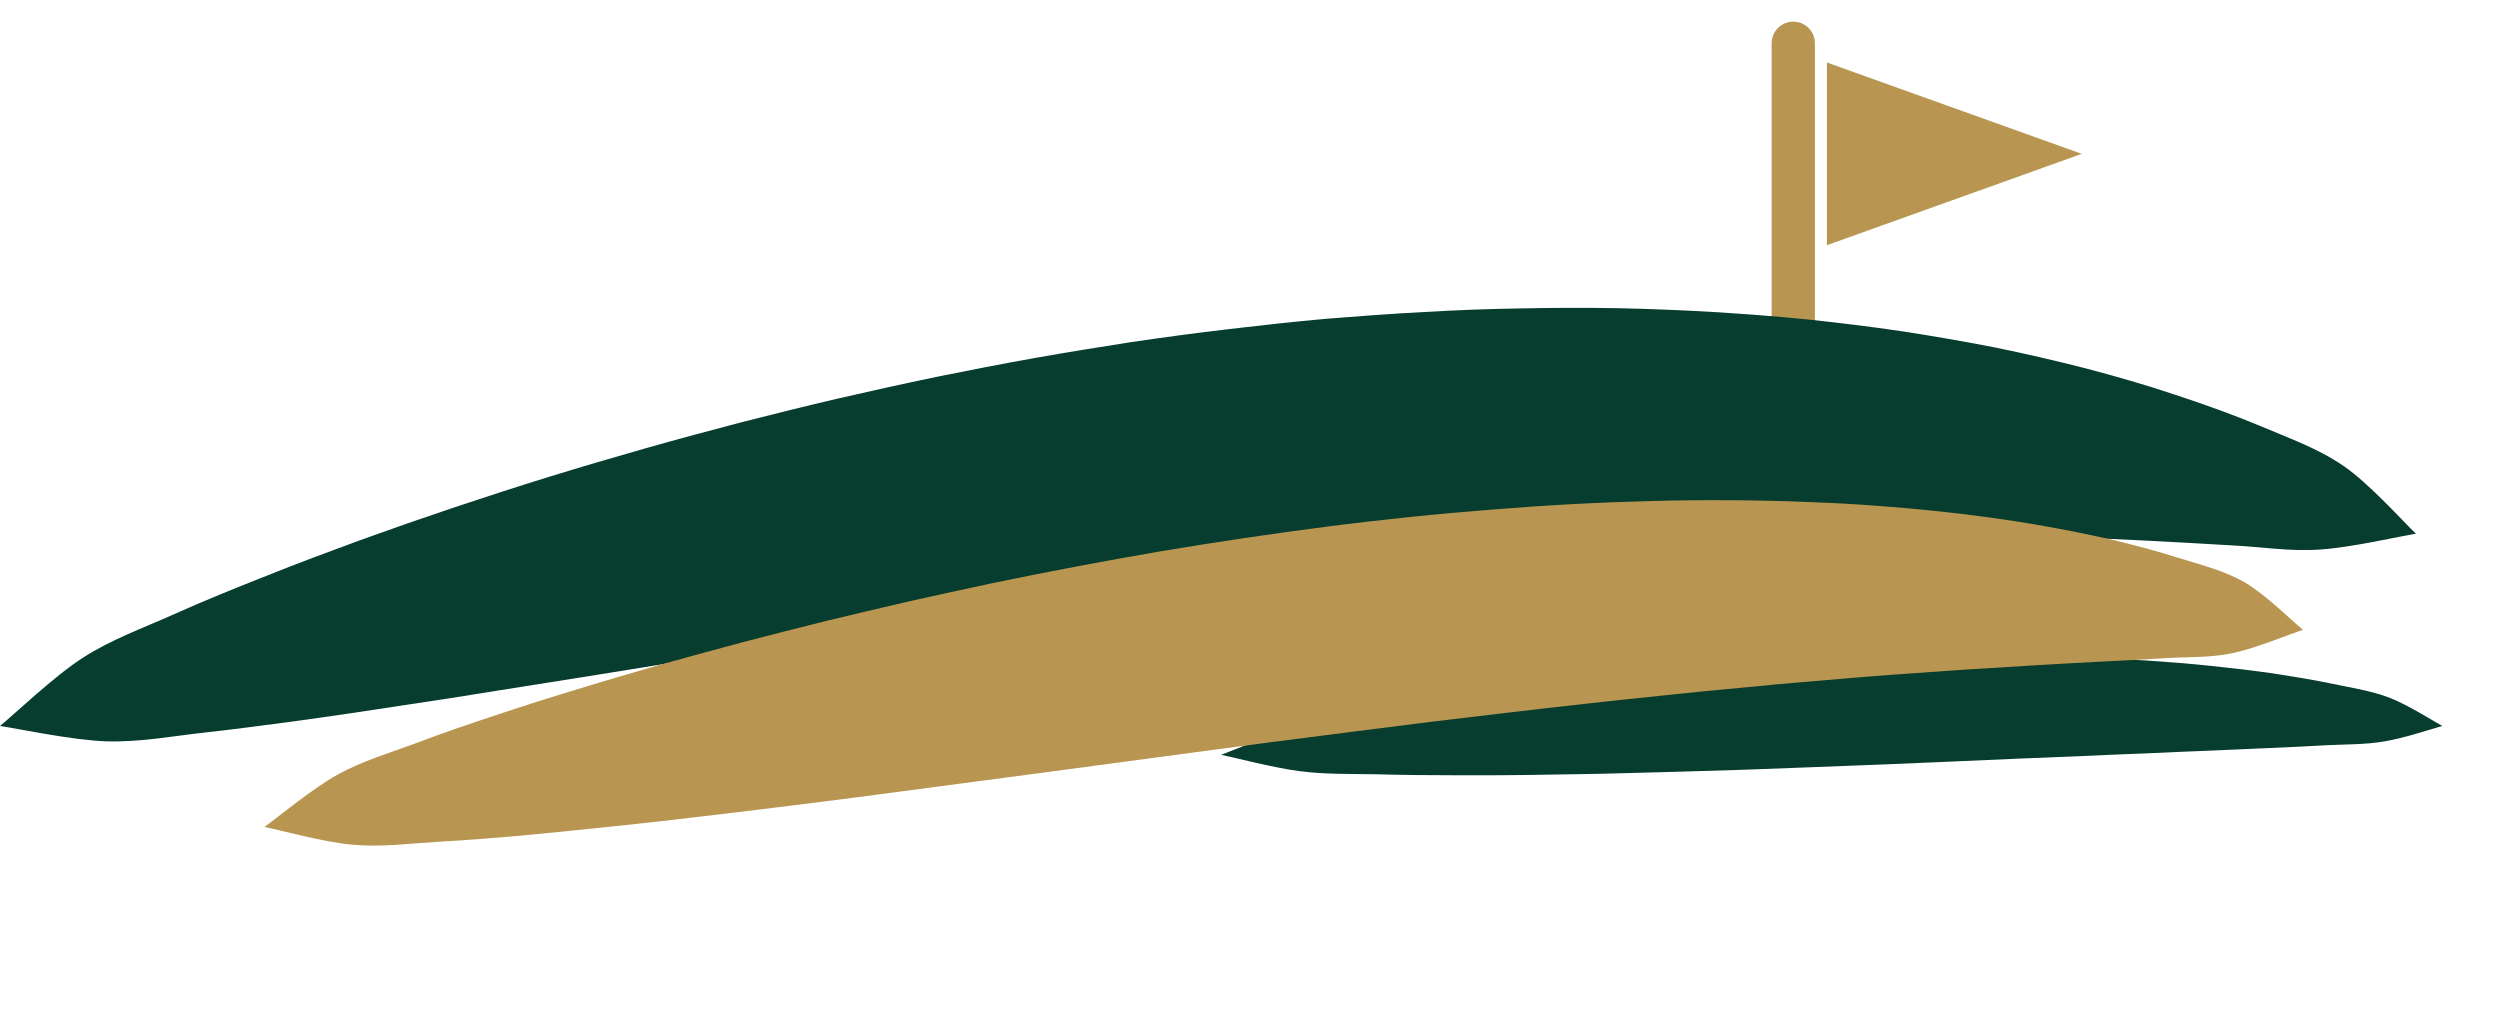
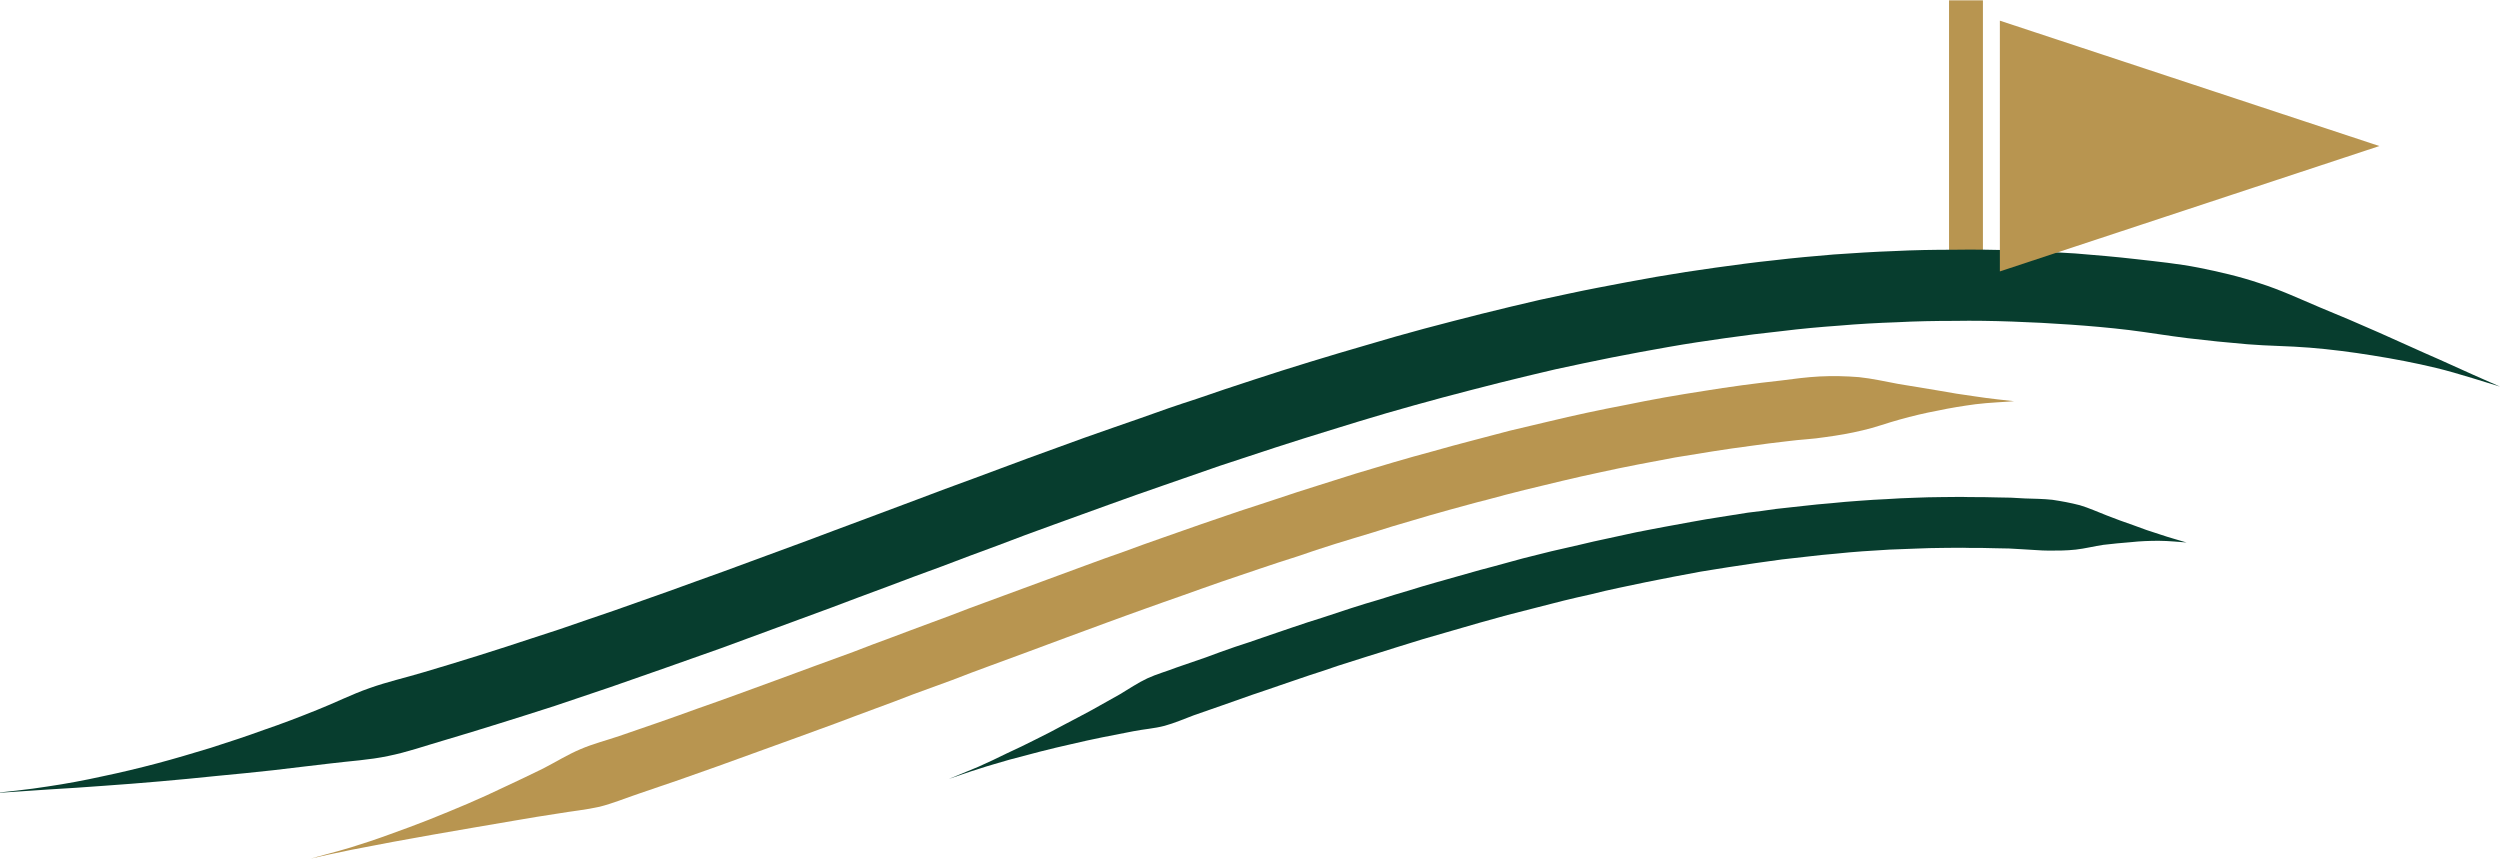
- <svg xmlns="http://www.w3.org/2000/svg" viewBox="0 0 1040 420" role="img" aria-labelledby="title">
-   <g>
-     <path d="M746 18v172" stroke="#B89550" stroke-width="18" stroke-linecap="round" />
-     <path d="M0.0 302.0 C7.4 303.1 29.9 307.9 44.2 308.4 C58.4 308.8 71.8 306.2 85.5 304.7 C99.2 303.2 112.9 301.3 126.5 299.5 C140.1 297.6 153.6 295.6 167.1 293.5 C180.7 291.5 194.2 289.4 207.6 287.2 C221.1 285.1 234.5 282.9 247.9 280.8 C261.3 278.6 274.7 276.5 288.1 274.3 C301.4 272.2 314.7 270.1 328.0 268.0 C341.2 265.9 354.4 263.8 367.6 261.8 C380.8 259.8 394.0 257.8 407.1 255.9 C420.2 253.9 433.2 252.0 446.2 250.2 C459.2 248.4 472.2 246.6 485.1 245.0 C498.0 243.3 510.9 241.7 523.7 240.1 C536.5 238.6 549.2 237.1 561.9 235.8 C574.7 234.4 587.3 233.1 599.9 232.0 C612.5 230.8 625.0 229.7 637.5 228.7 C650.0 227.7 662.4 226.8 674.8 226.1 C687.2 225.3 699.5 224.7 711.8 224.1 C724.1 223.6 736.3 223.1 748.5 222.8 C760.7 222.5 772.8 222.3 784.9 222.3 C797.0 222.2 809.0 222.3 821.0 222.5 C833.1 222.6 845.0 222.9 857.0 223.3 C869.0 223.8 880.9 224.3 892.9 224.9 C904.9 225.5 916.8 226.2 928.8 226.9 C940.9 227.5 952.5 229.5 965.2 228.6 C977.9 227.8 998.4 223.1 1005.0 222.0 L1005.0 222.0 1005.0 222.0 C1000.0 217.3 985.8 201.3 975.0 193.9 C964.3 186.5 952.2 182.3 940.5 177.3 C928.7 172.4 916.7 168.1 904.5 164.1 C892.3 160.0 880.0 156.5 867.5 153.2 C855.0 150.0 842.4 147.1 829.7 144.5 C816.9 142.0 804.1 139.8 791.2 137.8 C778.3 135.9 765.2 134.3 752.1 132.9 C739.1 131.6 725.9 130.6 712.7 129.8 C699.5 129.0 686.2 128.5 672.8 128.2 C659.5 128.0 646.1 128.0 632.7 128.3 C619.3 128.5 605.9 129.0 592.4 129.8 C578.9 130.5 565.4 131.5 551.9 132.6 C538.4 133.8 524.9 135.3 511.3 136.9 C497.8 138.5 484.2 140.3 470.7 142.3 C457.2 144.4 443.6 146.6 430.1 149.0 C416.5 151.4 403.0 154.1 389.5 156.8 C376.0 159.6 362.5 162.6 349.0 165.7 C335.6 168.8 322.1 172.2 308.7 175.6 C295.3 179.1 281.9 182.7 268.5 186.5 C255.2 190.3 241.9 194.2 228.6 198.3 C215.3 202.4 202.1 206.7 188.9 211.1 C175.8 215.5 162.6 220.1 149.6 224.8 C136.6 229.6 123.6 234.4 110.7 239.6 C97.8 244.7 84.9 249.9 72.2 255.6 C59.5 261.3 46.5 265.9 34.5 273.6 C22.5 281.3 5.8 297.3 0.0 302.0 Z" fill="#073D2E" />
-     <path d="M508.0 314.0 C513.4 315.1 529.8 319.4 540.6 320.8 C551.3 322.2 561.9 321.9 572.5 322.1 C583.0 322.4 593.5 322.5 604.0 322.5 C614.4 322.6 624.8 322.5 635.1 322.4 C645.4 322.2 655.7 322.1 665.8 321.9 C676.0 321.6 686.1 321.4 696.1 321.1 C706.1 320.8 716.0 320.5 725.9 320.2 C735.7 319.8 745.5 319.5 755.2 319.1 C764.8 318.7 774.4 318.4 783.9 318.0 C793.4 317.6 802.8 317.2 812.1 316.8 C821.4 316.4 830.5 316.0 839.6 315.6 C848.7 315.2 857.7 314.9 866.6 314.5 C875.5 314.1 884.3 313.7 892.9 313.4 C901.6 313.0 910.2 312.6 918.6 312.3 C927.1 311.9 935.4 311.6 943.7 311.2 C951.9 310.8 960.1 310.5 968.1 310.0 C976.2 309.6 984.0 309.8 992.0 308.4 C1000.0 307.1 1012.0 303.1 1016.0 302.0 L1016.0 302.0 1016.0 302.0 C1012.3 300.0 1001.5 293.1 993.9 290.2 C986.2 287.3 978.1 286.1 970.0 284.4 C961.9 282.7 953.7 281.4 945.3 280.1 C936.9 278.9 928.3 277.9 919.7 277.0 C911.1 276.1 902.3 275.4 893.4 274.8 C884.5 274.3 875.5 273.8 866.4 273.5 C857.3 273.2 848.1 273.0 838.9 273.0 C829.6 272.9 820.2 273.0 810.7 273.2 C801.3 273.3 791.7 273.6 782.1 274.0 C772.5 274.4 762.8 274.9 753.0 275.5 C743.2 276.1 733.4 276.8 723.5 277.6 C713.6 278.4 703.6 279.3 693.5 280.2 C683.5 281.2 673.4 282.3 663.2 283.4 C653.1 284.6 642.9 285.8 632.6 287.2 C622.4 288.5 612.1 289.9 601.7 291.5 C591.4 293.0 581.0 294.6 570.6 296.5 C560.1 298.3 549.6 299.6 539.2 302.5 C528.8 305.4 513.2 312.1 508.0 314.0 Z" fill="#073D2E" />
-     <path d="M110.0 344.0 C116.1 345.2 134.8 350.4 146.7 351.4 C158.7 352.5 170.2 350.9 181.9 350.2 C193.6 349.6 205.3 348.6 217.0 347.6 C228.7 346.5 240.3 345.3 252.0 344.1 C263.7 342.9 275.4 341.6 287.1 340.2 C298.7 338.9 310.4 337.4 322.1 336.0 C333.7 334.6 345.4 333.1 357.0 331.6 C368.6 330.1 380.2 328.5 391.8 327.0 C403.4 325.5 415.0 323.9 426.5 322.4 C438.0 320.9 449.5 319.3 460.9 317.8 C472.4 316.3 483.8 314.7 495.2 313.2 C506.5 311.7 517.8 310.2 529.1 308.7 C540.3 307.3 551.5 305.8 562.7 304.4 C573.8 303.0 584.9 301.6 595.9 300.2 C606.9 298.9 617.9 297.6 628.7 296.3 C639.6 295.0 650.4 293.8 661.1 292.6 C671.8 291.4 682.4 290.3 693.0 289.2 C703.5 288.1 714.0 287.0 724.4 286.1 C734.7 285.1 745.0 284.1 755.2 283.3 C765.4 282.4 775.5 281.6 785.5 280.8 C795.5 280.1 805.4 279.4 815.2 278.7 C825.0 278.1 834.7 277.5 844.3 276.9 C853.9 276.3 863.4 275.8 872.9 275.3 C882.3 274.8 891.7 274.4 901.0 273.8 C910.3 273.2 919.3 273.7 928.8 271.7 C938.3 269.7 953.1 263.6 958.0 262.0 L958.0 262.0 958.0 262.0 C954.0 258.7 942.3 247.2 933.7 242.2 C925.1 237.3 915.6 235.0 906.3 232.1 C896.9 229.1 887.3 226.6 877.6 224.3 C867.8 222.1 857.9 220.1 847.8 218.4 C837.7 216.6 827.5 215.2 817.1 213.9 C806.8 212.7 796.3 211.6 785.7 210.8 C775.2 209.9 764.5 209.3 753.7 208.9 C742.9 208.4 732.0 208.2 721.0 208.1 C710.1 208.0 699.0 208.1 687.9 208.4 C676.8 208.7 665.6 209.1 654.4 209.7 C643.1 210.3 631.8 211.1 620.5 212.0 C609.1 212.9 597.7 213.9 586.3 215.1 C574.8 216.3 563.3 217.6 551.8 219.1 C540.3 220.6 528.8 222.2 517.2 223.9 C505.6 225.6 494.0 227.5 482.5 229.4 C470.9 231.4 459.2 233.5 447.6 235.7 C436.0 237.9 424.4 240.2 412.8 242.6 C401.2 245.1 389.6 247.6 378.0 250.2 C366.4 252.9 354.9 255.6 343.3 258.4 C331.8 261.3 320.2 264.2 308.8 267.2 C297.3 270.3 285.8 273.4 274.4 276.6 C263.0 279.9 251.6 283.2 240.3 286.7 C229.0 290.1 217.7 293.7 206.6 297.4 C195.4 301.1 184.2 304.9 173.2 309.1 C162.2 313.2 151.1 316.4 140.5 322.2 C130.0 328.0 115.1 340.4 110.0 344.0 Z" fill="#B89550" />
-     <path d="M760 26 L866 64 L760 102 Z" fill="#B89550" />
+ <svg xmlns="http://www.w3.org/2000/svg" viewBox="2.2 65.9 737.8 253.4" role="img" aria-labelledby="title">
+   <g transform="translate(0.000 0.000) scale(1)" fill="none">
+     <path d="M582.4 66.0v86" stroke="#B89550" stroke-width="10" stroke-linecap="butt" />
+     <path d="M0.0 300.0 C2.7 299.8 10.9 299.3 16.4 298.9 C21.9 298.6 27.4 298.2 32.9 297.8 C38.4 297.4 43.9 297.0 49.4 296.5 C55.0 296.0 60.5 295.5 66.1 294.9 C71.7 294.4 77.3 293.8 82.9 293.2 C88.5 292.5 94.1 291.9 99.8 291.2 C105.4 290.5 111.2 290.2 116.8 289.0 C122.3 287.9 127.7 286.0 133.2 284.4 C138.7 282.8 144.1 281.1 149.6 279.4 C155.0 277.7 160.5 276.0 166.0 274.2 C171.4 272.4 176.9 270.5 182.3 268.7 C187.8 266.8 193.2 264.9 198.6 263.0 C204.1 261.1 209.5 259.1 215.0 257.2 C220.4 255.2 225.9 253.2 231.3 251.2 C236.7 249.2 242.2 247.2 247.6 245.2 C253.1 243.1 258.5 241.1 263.9 239.1 C269.4 237.0 274.8 235.0 280.3 233.0 C285.7 230.9 291.2 228.9 296.6 226.9 C302.0 224.8 307.5 222.8 313.0 220.8 C318.4 218.8 323.9 216.9 329.3 214.9 C334.8 212.9 340.2 211.0 345.7 209.1 C351.2 207.2 356.6 205.3 362.1 203.4 C367.6 201.6 373.1 199.8 378.5 198.0 C384.0 196.2 389.5 194.5 395.0 192.8 C400.5 191.1 406.0 189.4 411.5 187.8 C417.0 186.2 422.5 184.7 428.0 183.2 C433.6 181.7 439.1 180.3 444.6 178.9 C450.1 177.5 455.7 176.2 461.2 174.9 C466.8 173.7 472.3 172.5 477.9 171.4 C483.4 170.3 489.0 169.3 494.6 168.3 C500.2 167.3 505.7 166.5 511.3 165.7 C516.9 164.9 522.5 164.2 528.2 163.6 C533.8 162.9 539.4 162.4 545.0 162.0 C550.7 161.5 556.3 161.2 562.0 161.0 C567.6 160.7 573.3 160.6 579.0 160.6 C584.6 160.5 590.3 160.6 596.0 160.8 C601.8 161.0 607.5 161.3 613.2 161.7 C618.9 162.1 624.7 162.6 630.5 163.3 C636.2 164.0 642.0 165.0 647.8 165.7 C653.6 166.4 659.5 167.0 665.5 167.5 C671.5 168.0 677.7 168.0 683.8 168.5 C690.0 169.0 696.2 169.8 702.4 170.8 C708.7 171.8 715.0 173.0 721.2 174.5 C727.5 176.0 736.9 179.1 740.0 180.0 L740.0 180.0 740.0 180.0 C737.0 178.7 728.0 174.7 722.1 172.0 C716.1 169.4 710.3 166.7 704.4 164.1 C698.5 161.5 692.7 159.0 686.8 156.6 C680.9 154.1 675.1 151.4 669.1 149.5 C663.2 147.5 657.1 146.1 651.1 144.9 C645.0 143.7 638.9 143.1 632.8 142.4 C626.8 141.7 620.8 141.2 614.7 140.7 C608.7 140.3 602.7 140.0 596.7 139.8 C590.8 139.6 584.8 139.5 578.9 139.6 C572.9 139.6 567.0 139.7 561.1 140.0 C555.2 140.2 549.3 140.6 543.4 141.0 C537.5 141.5 531.7 142.0 525.9 142.7 C520.0 143.3 514.2 144.1 508.4 144.9 C502.6 145.7 496.8 146.6 491.0 147.6 C485.3 148.6 479.5 149.7 473.8 150.8 C468.0 151.9 462.3 153.2 456.6 154.4 C450.9 155.7 445.2 157.1 439.5 158.5 C433.9 159.9 428.2 161.4 422.5 162.9 C416.9 164.4 411.3 166.0 405.6 167.7 C400.0 169.3 394.4 171.0 388.8 172.7 C383.2 174.4 377.6 176.2 372.1 178.0 C366.5 179.8 360.9 181.7 355.4 183.6 C349.8 185.4 344.3 187.3 338.8 189.3 C333.2 191.2 327.7 193.2 322.2 195.1 C316.7 197.1 311.2 199.1 305.7 201.1 C300.2 203.1 294.8 205.2 289.3 207.2 C283.8 209.2 278.4 211.2 272.9 213.3 C267.5 215.3 262.0 217.4 256.6 219.4 C251.1 221.4 245.7 223.5 240.3 225.5 C234.9 227.5 229.4 229.5 224.0 231.5 C218.6 233.5 213.2 235.5 207.8 237.4 C202.4 239.4 197.0 241.3 191.6 243.2 C186.3 245.1 180.9 247.0 175.5 248.8 C170.1 250.7 164.8 252.5 159.4 254.2 C154.0 256.0 148.7 257.7 143.3 259.4 C137.9 261.1 132.6 262.7 127.2 264.3 C121.9 265.9 116.5 267.1 111.2 269.0 C106.0 270.8 100.9 273.4 95.8 275.4 C90.6 277.5 85.4 279.5 80.1 281.3 C74.9 283.2 69.7 284.9 64.4 286.6 C59.1 288.2 53.8 289.8 48.5 291.2 C43.2 292.6 37.8 293.9 32.5 295.0 C27.1 296.2 21.7 297.2 16.3 298.0 C10.9 298.9 2.7 299.7 0.0 300.0 Z" fill="#073D2E" />
+     <path d="M282.2 295.8 C283.7 295.3 288.1 293.7 291.1 292.8 C294.1 291.8 297.1 291.0 300.1 290.1 C303.2 289.3 306.2 288.5 309.2 287.7 C312.3 286.9 315.3 286.2 318.4 285.5 C321.4 284.8 324.5 284.1 327.5 283.5 C330.6 282.9 333.6 282.3 336.7 281.7 C339.7 281.1 342.9 280.9 345.9 280.1 C348.8 279.3 351.6 278.1 354.5 277.0 C357.4 276.0 360.2 275.0 363.1 274.0 C365.9 273.0 368.8 272.0 371.6 271.0 C374.5 270.0 377.3 269.1 380.1 268.1 C382.9 267.1 385.8 266.2 388.6 265.2 C391.4 264.3 394.2 263.4 397.0 262.4 C399.9 261.5 402.7 260.6 405.5 259.7 C408.3 258.8 411.1 258.0 413.8 257.1 C416.6 256.2 419.4 255.4 422.2 254.5 C425.0 253.7 427.8 252.9 430.5 252.1 C433.3 251.3 436.1 250.5 438.8 249.7 C441.6 248.9 444.3 248.2 447.1 247.4 C449.8 246.7 452.6 246.0 455.3 245.3 C458.1 244.6 460.8 243.9 463.5 243.2 C466.3 242.5 469.0 241.9 471.7 241.3 C474.4 240.6 477.1 240.0 479.9 239.4 C482.6 238.8 485.3 238.3 488.0 237.7 C490.7 237.2 493.4 236.6 496.1 236.1 C498.8 235.6 501.4 235.1 504.1 234.6 C506.8 234.2 509.5 233.7 512.2 233.3 C514.8 232.9 517.5 232.5 520.2 232.1 C522.8 231.7 525.5 231.4 528.1 231.0 C530.8 230.7 533.4 230.4 536.1 230.1 C538.7 229.8 541.4 229.5 544.0 229.3 C546.7 229.0 549.3 228.8 551.9 228.6 C554.6 228.4 557.2 228.3 559.8 228.1 C562.4 228.0 565.1 227.9 567.7 227.8 C570.3 227.7 572.9 227.6 575.5 227.6 C578.2 227.6 580.8 227.5 583.4 227.6 C586.0 227.6 588.6 227.6 591.2 227.7 C593.8 227.7 596.4 227.8 599.1 228.0 C601.7 228.1 604.3 228.4 606.9 228.4 C609.5 228.4 612.1 228.4 614.8 228.1 C617.5 227.8 620.2 227.1 622.9 226.7 C625.6 226.4 628.3 226.1 631.1 225.9 C633.8 225.6 636.6 225.5 639.3 225.5 C642.0 225.5 646.1 225.9 647.5 226.0 L647.5 226.0 647.5 226.0 C646.2 225.6 642.2 224.5 639.6 223.6 C637.0 222.8 634.4 221.9 631.8 220.9 C629.1 220.0 626.5 219.0 623.9 218.0 C621.3 217.0 618.7 215.8 616.0 215.0 C613.3 214.3 610.6 213.8 607.9 213.4 C605.2 213.1 602.5 213.1 599.8 213.0 C597.0 212.8 594.3 212.7 591.6 212.7 C588.9 212.6 586.2 212.6 583.5 212.6 C580.8 212.5 578.0 212.6 575.3 212.6 C572.6 212.6 569.9 212.7 567.2 212.8 C564.4 212.9 561.7 213.0 559.0 213.2 C556.3 213.3 553.6 213.5 550.8 213.7 C548.1 213.9 545.4 214.1 542.7 214.4 C539.9 214.6 537.2 214.9 534.5 215.2 C531.7 215.5 529.0 215.8 526.3 216.1 C523.5 216.5 520.8 216.9 518.0 217.2 C515.3 217.6 512.5 218.1 509.8 218.5 C507.0 218.9 504.3 219.4 501.5 219.9 C498.8 220.4 496.0 220.9 493.3 221.4 C490.5 221.9 487.7 222.5 485.0 223.0 C482.2 223.6 479.4 224.2 476.7 224.8 C473.9 225.4 471.1 226.0 468.3 226.7 C465.5 227.3 462.8 228.0 460.0 228.6 C457.2 229.3 454.4 230.0 451.6 230.7 C448.8 231.5 446.0 232.2 443.2 233.0 C440.4 233.7 437.6 234.5 434.8 235.3 C432.0 236.1 429.2 236.9 426.3 237.7 C423.5 238.5 420.7 239.3 417.9 240.2 C415.1 241.0 412.2 241.9 409.4 242.8 C406.6 243.6 403.7 244.5 400.9 245.4 C398.1 246.3 395.2 247.3 392.4 248.2 C389.5 249.1 386.7 250.0 383.8 251.0 C381.0 252.0 378.1 252.9 375.3 253.9 C372.4 254.9 369.6 255.9 366.7 256.8 C363.8 257.8 361.0 258.8 358.1 259.9 C355.2 260.9 352.3 261.9 349.4 262.9 C346.6 264.0 343.6 264.8 340.8 266.1 C338.0 267.4 335.4 269.2 332.7 270.8 C330.0 272.3 327.2 273.9 324.5 275.4 C321.8 276.9 319.0 278.3 316.2 279.8 C313.5 281.3 310.7 282.7 307.9 284.1 C305.1 285.5 302.3 286.9 299.4 288.2 C296.6 289.6 293.8 290.9 290.9 292.2 C288.0 293.4 283.6 295.2 282.2 295.8 Z" fill="#073D2E" />
+     <path d="M93.9 319.3 C95.9 318.8 101.9 317.5 105.9 316.7 C109.9 315.9 113.9 315.2 117.9 314.4 C122.0 313.7 126.0 312.9 130.1 312.2 C134.1 311.5 138.2 310.8 142.2 310.1 C146.3 309.4 150.4 308.7 154.5 308.0 C158.6 307.3 162.7 306.6 166.8 306.0 C170.9 305.3 175.1 304.9 179.1 304.0 C183.1 303.0 186.9 301.4 190.8 300.1 C194.7 298.8 198.6 297.4 202.5 296.1 C206.4 294.7 210.2 293.4 214.1 292.0 C218.0 290.6 221.8 289.2 225.7 287.8 C229.6 286.4 233.4 285.0 237.3 283.6 C241.1 282.2 244.9 280.8 248.8 279.4 C252.6 278.0 256.4 276.5 260.3 275.1 C264.1 273.7 267.9 272.3 271.7 270.8 C275.5 269.4 279.4 268.0 283.2 266.6 C287.0 265.1 290.8 263.7 294.6 262.3 C298.4 260.9 302.2 259.5 306.0 258.1 C309.7 256.7 313.5 255.3 317.3 253.9 C321.1 252.5 324.9 251.1 328.7 249.7 C332.4 248.3 336.2 247.0 340.0 245.6 C343.7 244.3 347.5 242.9 351.3 241.6 C355.0 240.3 358.8 238.9 362.6 237.6 C366.3 236.3 370.1 235.1 373.8 233.8 C377.6 232.5 381.3 231.3 385.1 230.1 C388.8 228.8 392.5 227.6 396.3 226.4 C400.0 225.3 403.7 224.1 407.5 223.0 C411.2 221.8 414.9 220.7 418.7 219.6 C422.4 218.5 426.1 217.4 429.8 216.4 C433.6 215.4 437.3 214.3 441.0 213.4 C444.7 212.4 448.4 211.4 452.1 210.5 C455.9 209.6 459.6 208.7 463.3 207.8 C467.0 206.9 470.7 206.1 474.4 205.3 C478.1 204.5 481.8 203.7 485.5 203.0 C489.2 202.3 492.9 201.6 496.6 200.9 C500.3 200.3 504.0 199.7 507.7 199.1 C511.4 198.5 515.1 198.0 518.8 197.5 C522.4 197.0 526.1 196.5 529.8 196.1 C533.5 195.6 537.2 195.5 540.9 194.9 C544.6 194.4 548.2 193.8 551.9 192.9 C555.5 192.1 559.2 190.7 562.9 189.7 C566.5 188.7 570.2 187.8 574.0 187.1 C577.7 186.3 581.5 185.7 585.2 185.2 C589.0 184.7 594.7 184.5 596.6 184.3 L596.6 184.3 596.6 184.3 C594.7 184.1 589.0 183.5 585.2 182.9 C581.5 182.4 577.7 181.8 573.9 181.1 C570.1 180.5 566.2 179.8 562.4 179.2 C558.6 178.5 554.7 177.6 550.8 177.2 C547.0 176.9 543.1 176.8 539.2 177.0 C535.4 177.2 531.6 177.7 527.8 178.2 C524.0 178.6 520.1 179.1 516.3 179.6 C512.5 180.1 508.7 180.7 504.9 181.3 C501.1 181.9 497.3 182.5 493.4 183.2 C489.6 183.9 485.8 184.6 482.0 185.4 C478.2 186.1 474.4 186.9 470.6 187.7 C466.8 188.5 463.0 189.4 459.2 190.3 C455.4 191.2 451.6 192.1 447.8 193.0 C444.0 194.0 440.2 195.0 436.4 196.0 C432.6 197.0 428.8 198.0 425.0 199.1 C421.2 200.1 417.4 201.2 413.6 202.3 C409.8 203.4 406.0 204.6 402.2 205.7 C398.4 206.9 394.6 208.1 390.8 209.3 C387.0 210.5 383.2 211.7 379.4 213.0 C375.7 214.2 371.9 215.5 368.1 216.7 C364.3 218.0 360.5 219.3 356.7 220.6 C352.9 221.9 349.1 223.3 345.3 224.6 C341.5 225.9 337.7 227.3 333.9 228.7 C330.1 230.0 326.3 231.4 322.5 232.8 C318.7 234.2 314.9 235.6 311.1 237.0 C307.3 238.4 303.5 239.8 299.7 241.2 C295.9 242.6 292.1 244.0 288.3 245.4 C284.5 246.9 280.7 248.3 276.9 249.7 C273.0 251.1 269.2 252.6 265.4 254.0 C261.6 255.4 257.8 256.8 254.0 258.3 C250.2 259.7 246.3 261.1 242.5 262.5 C238.7 263.9 234.9 265.3 231.1 266.7 C227.2 268.1 223.4 269.5 219.6 270.9 C215.7 272.3 211.9 273.7 208.1 275.0 C204.2 276.4 200.4 277.8 196.6 279.1 C192.7 280.4 188.9 281.8 185.0 283.1 C181.2 284.4 177.2 285.4 173.5 287.0 C169.7 288.6 166.2 290.8 162.5 292.7 C158.8 294.5 155.1 296.3 151.4 298.0 C147.7 299.8 143.9 301.5 140.2 303.1 C136.4 304.7 132.6 306.3 128.8 307.8 C125.0 309.3 121.2 310.7 117.3 312.1 C113.5 313.5 109.6 314.8 105.7 316.0 C101.8 317.2 95.8 318.7 93.9 319.3 Z" fill="#B89550" />
+     <path d="M592.4 72.0 L704.4 109.0 L592.4 146.0 Z" fill="#B89550" />
  </g>
</svg>
